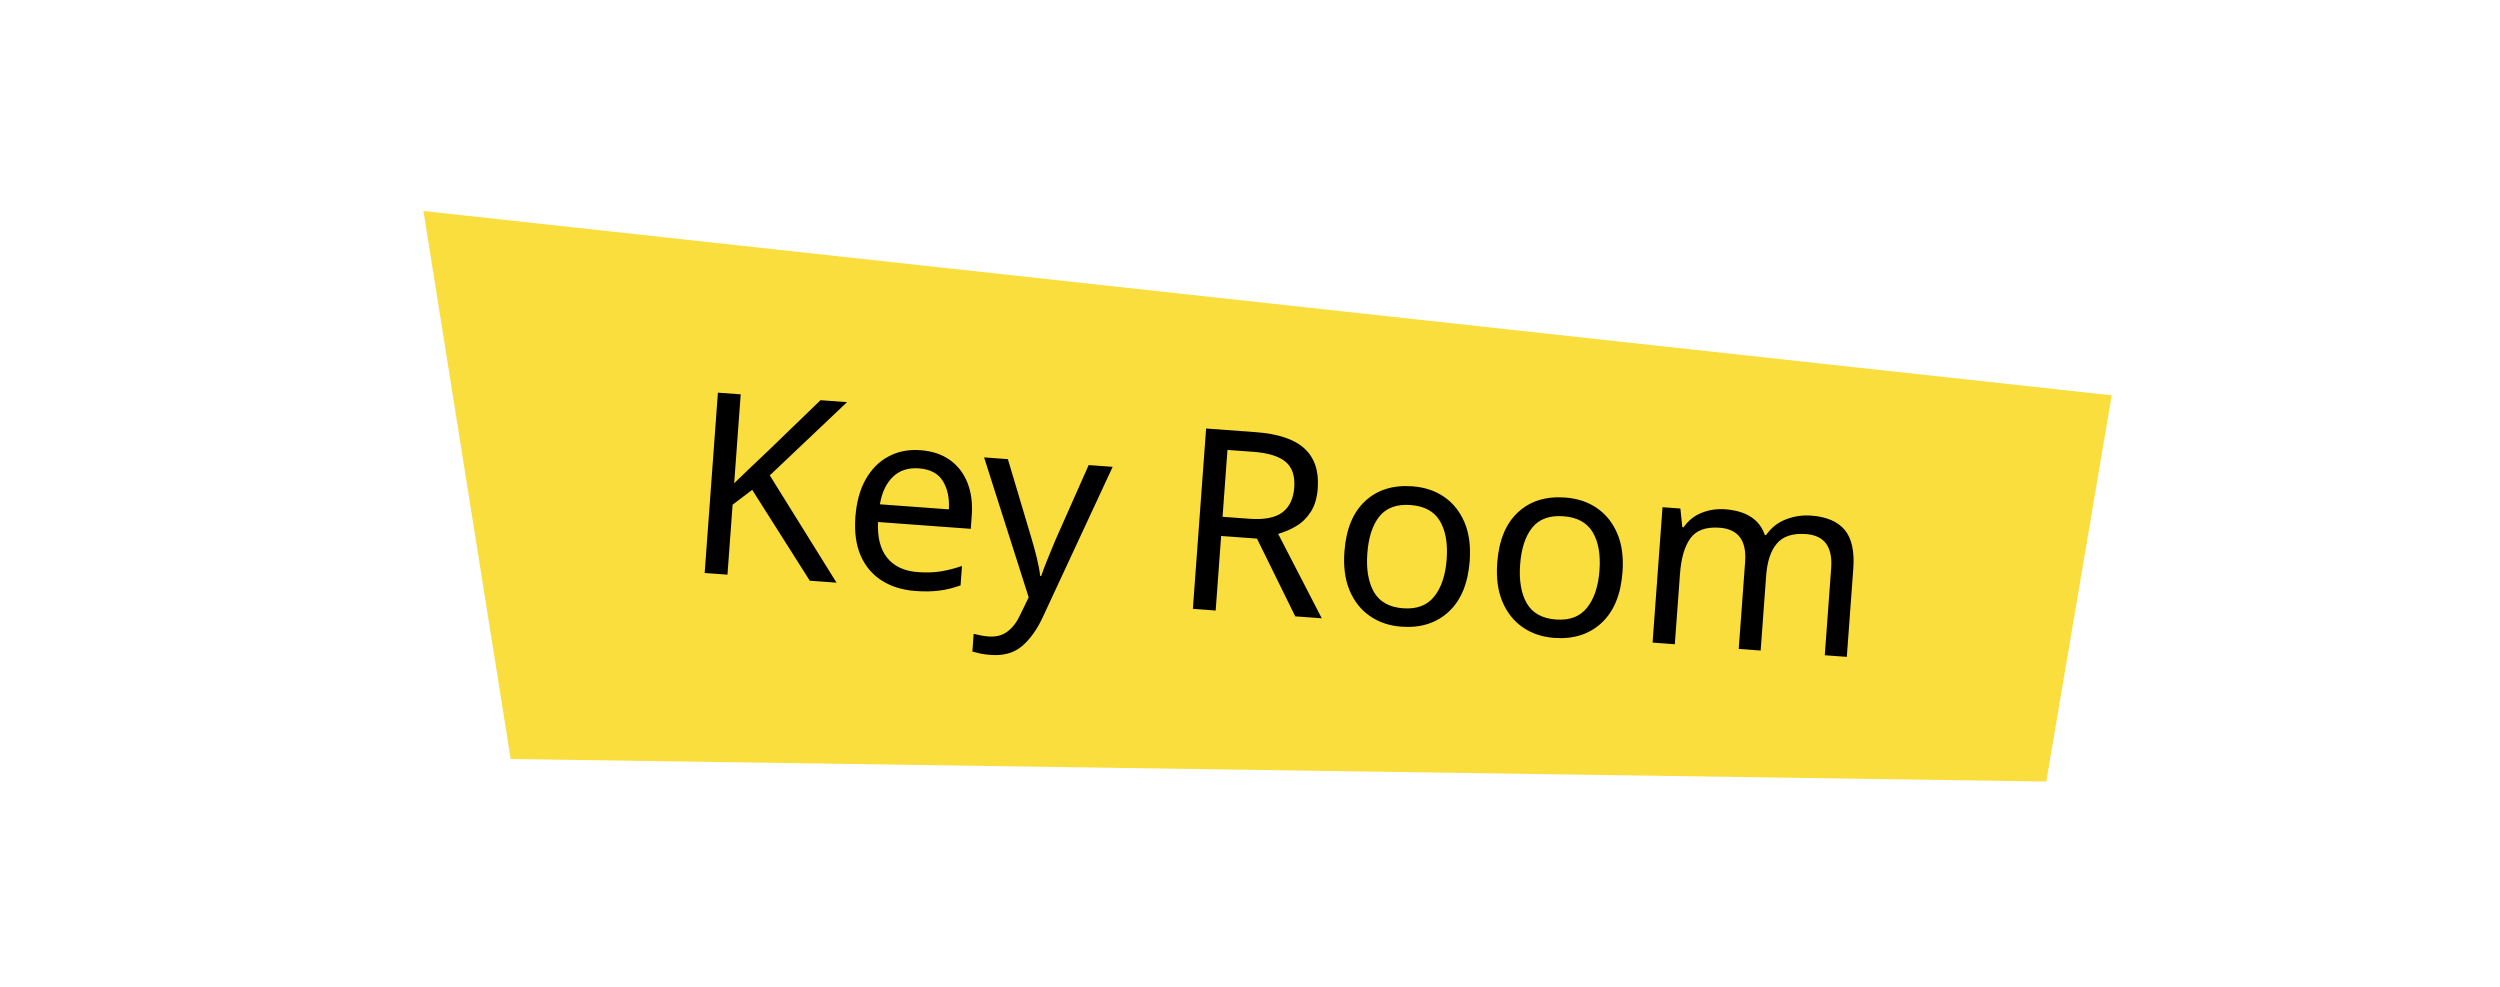
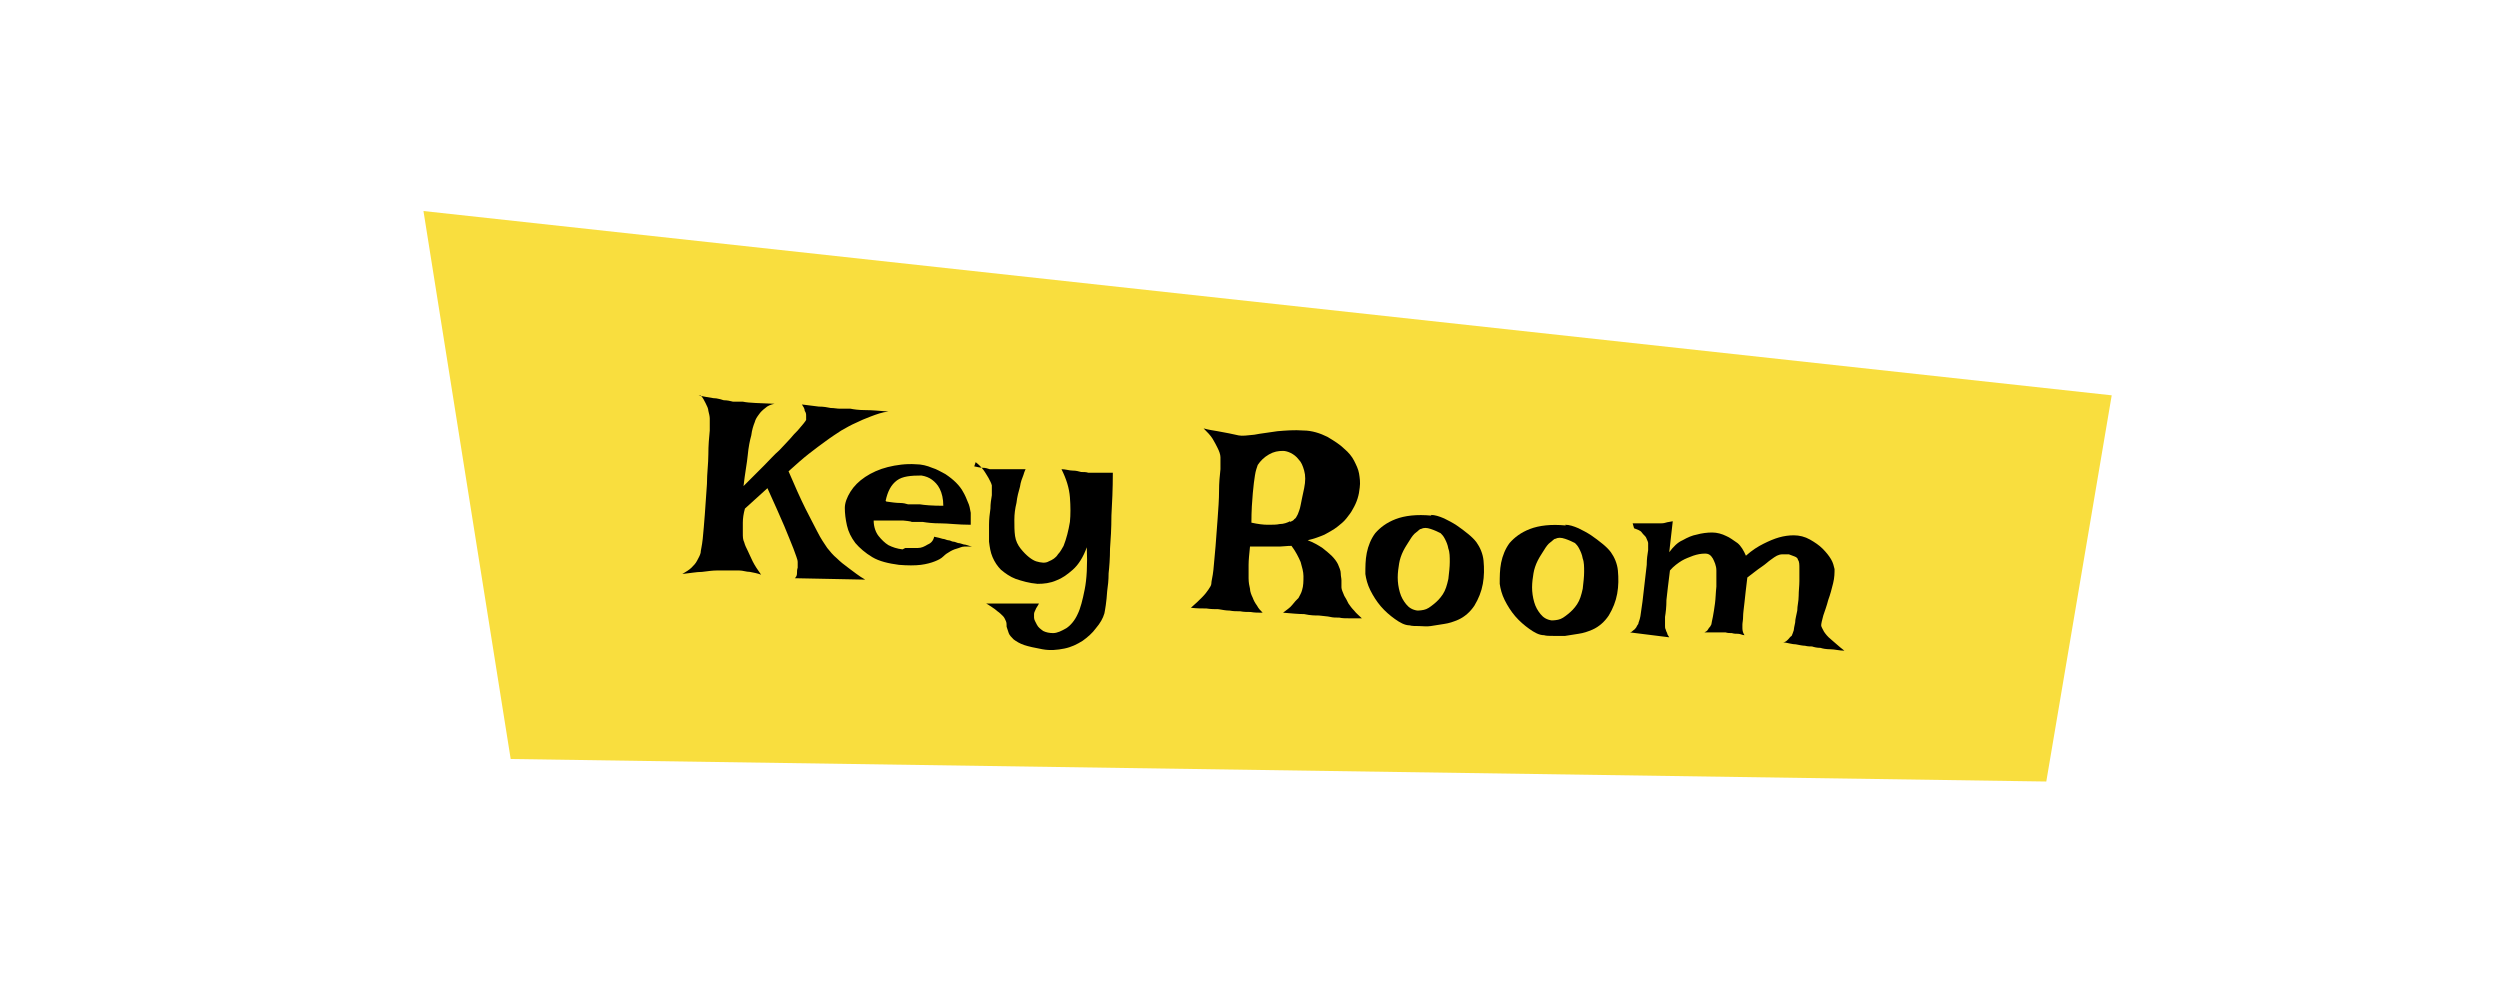
<svg xmlns="http://www.w3.org/2000/svg" id="typo" version="1.1" viewBox="0 0 355.4 140.2">
  <defs>
    <style>
      .st0 {
-         font-family: IrishGrover-Regular, 'Irish Grover';
-         font-size: 36px;
+         isolation: isolate;
      }

      .st1 {
        fill: #f9de3e;
      }
    </style>
  </defs>
  <polygon class="st1" points="290.9 111.1 72.6 107.9 60.2 30 300.2 56.2 290.9 111.1" />
-   <text class="st0" transform="translate(96.7 81.2) rotate(4.2)">
-     <tspan x="0" y="0">Key Room</tspan>
-   </text>
+   <g class="st0">
+     <g class="st0">
+       <path d="M99.3,56.2c.8.2,1.5.3,2.1.4.6,0,1.1.2,1.5.3.5,0,.9.1,1.3.2h1.4c.9.2,2.4.2,4.5.3-.5.1-1,.3-1.3.6-.4.3-.7.6-.9.9-.3.4-.5.7-.6,1.1-.2.5-.4,1.1-.5,1.9-.2.7-.4,1.7-.5,2.8s-.4,2.6-.6,4.4c1.1-1.1,2-2,2.9-2.9.8-.8,1.5-1.6,2.2-2.2.6-.6,1.1-1.2,1.5-1.6.4-.5.8-.9,1.1-1.2.7-.8,1.1-1.3,1.2-1.5,0-.2,0-.4,0-.6,0-.2,0-.4-.2-.7,0-.3-.2-.6-.4-.9.9.1,1.7.2,2.4.3.7,0,1.2.1,1.7.2.5,0,.9.1,1.3.1h1.5c.5.1,1.2.2,2.1.2s2,.1,3.3.2c-.9.1-1.7.4-2.5.7-.8.3-1.5.6-2.1.9-.7.3-1.4.7-2.1,1.1-.6.4-1.4.9-2.2,1.5-.7.5-1.5,1.1-2.4,1.8-.9.7-1.9,1.6-2.9,2.5.9,2.1,1.7,3.9,2.4,5.3.7,1.4,1.3,2.5,1.7,3.3.5,1,1,1.7,1.4,2.3.4.5.8,1,1.4,1.5.4.4,1,.9,1.7,1.4.7.5,1.4,1.1,2.3,1.6l-10-.2c.2-.2.3-.4.3-.7,0-.3,0-.5.1-.8,0-.3,0-.5,0-.8,0-.4-.3-1-.6-1.9-.3-.7-.7-1.8-1.3-3.2-.6-1.4-1.4-3.2-2.4-5.4l-3.2,2.9c-.2.7-.3,1.4-.3,2s0,1.1,0,1.5c0,.5,0,.9.2,1.3.1.4.3.8.5,1.2.2.4.4.9.7,1.5s.7,1.2,1.2,1.9c-.5-.2-1.1-.3-1.6-.4-.5,0-1-.2-1.5-.2-.5,0-1,0-1.5,0-.5,0-1.1,0-1.7,0-.6,0-1.3.1-2.1.2-.8,0-1.8.2-2.8.3.5-.3,1-.6,1.3-.9.3-.3.6-.6.8-1,.2-.4.4-.7.5-1.1,0-.3.2-1,.3-2,.1-1,.2-2.2.3-3.5.1-1.3.2-2.8.3-4.3,0-1.5.2-2.9.2-4.2s.1-2.4.2-3.4c0-.9,0-1.5,0-1.7,0-.3-.1-.7-.2-1.1,0-.3-.2-.7-.4-1.1-.2-.4-.4-.8-.7-1.1Z" />
+       <path d="M128.7,77.9c.7,0,1.3,0,1.8,0s.9-.2,1.4-.5c.5-.2.8-.6.9-1.1.5.1.9.2,1.2.3.3,0,.6.2.8.2.3,0,.5.2.7.2.2,0,.4.1.7.2.2,0,.5.1.8.2.3,0,.7.2,1.2.3-.3,0-.7,0-1.1,0-.4,0-.7.2-1.1.3-.4.1-.8.3-1.1.5-.2.1-.5.3-.8.6-.3.3-.7.5-1.2.7-.5.2-1.2.4-2,.5-.8.1-1.9.1-3.1,0-1.5-.2-2.8-.5-3.8-1.1s-1.8-1.3-2.4-2c-.6-.8-1-1.6-1.2-2.5-.2-.9-.3-1.7-.3-2.5,0-.7.3-1.5.8-2.3.5-.8,1.2-1.5,2.1-2.1.9-.6,2-1.1,3.2-1.4s2.6-.5,4-.4c.8,0,1.6.2,2.3.5.7.2,1.3.6,1.9.9.6.4,1.1.8,1.5,1.2.4.4.8.9,1,1.3.3.5.5,1,.7,1.5.2.4.3.9.4,1.5,0,.5,0,1.1,0,1.7-1.8,0-3.2-.2-4.3-.2-1.1,0-1.9-.1-2.5-.2h-1.6c0-.1-1.2-.2-1.2-.2-.4,0-1,0-1.7,0-.7,0-1.5,0-2.5,0,0,.9.3,1.7.7,2.2.4.5.9,1,1.4,1.3.6.3,1.2.5,2,.6ZM126,71.3c.7.1,1.4.2,1.9.2.5,0,.9.1,1.2.2.3,0,.6,0,.8,0h.9c.6.1,1.7.2,3.3.2,0-1-.2-1.8-.5-2.4-.3-.6-.7-1-1.1-1.3-.4-.3-.9-.5-1.5-.6-1.5,0-2.7.1-3.5.7-.8.6-1.3,1.5-1.6,2.9Z" />
+       <path d="M138.5,66.3c.5.1.9.2,1.2.2.4,0,.7.1,1,.2.3,0,.6,0,.9,0,.3,0,.6,0,1,0,.3,0,.8,0,1.3,0,.5,0,1.2,0,1.9,0,0,0-.2.4-.3.8-.2.5-.4,1-.5,1.7-.2.7-.4,1.4-.5,2.3-.2.8-.3,1.6-.3,2.4,0,.8,0,1.6.1,2.3s.4,1.3.8,1.8c.8,1,1.6,1.6,2.2,1.8.7.2,1.3.3,1.8,0,.5-.2,1-.5,1.3-1,.4-.4.6-.9.8-1.2.4-1,.7-2.2.9-3.4.1-1,.1-2.2,0-3.5-.1-1.3-.5-2.6-1.2-4,.6,0,1.1.2,1.6.2s.8.1,1.2.2c.4,0,.7,0,1,.1.3,0,.6,0,.9,0,.3,0,.7,0,1.1,0,.4,0,.9,0,1.5,0,0,2.3-.1,4.3-.2,6.1,0,1.8-.1,3.4-.2,4.7,0,1.4-.1,2.6-.2,3.5,0,1-.1,1.8-.2,2.5-.1,1.6-.3,2.7-.4,3.2-.2.7-.6,1.4-1.2,2.1-.5.7-1.2,1.3-1.9,1.8-.8.5-1.6.9-2.6,1.1s-2,.3-3.1.1c-1.1-.2-2-.4-2.6-.6-.6-.2-1.1-.5-1.5-.8-.3-.3-.6-.6-.7-.9-.1-.3-.2-.6-.3-.9,0-.3,0-.6-.1-.8s-.2-.5-.4-.7c-.2-.2-.5-.5-.8-.7-.2-.2-.5-.4-.8-.6-.3-.2-.6-.4-.8-.5h7.5c-.2.4-.4.6-.5.9-.1.2-.2.4-.2.6,0,.2,0,.4,0,.5,0,.3.2.6.4,1,.2.4.5.6.9.9.4.2.9.3,1.4.3.6,0,1.2-.3,1.9-.7.6-.4,1.2-1.1,1.6-2,.4-.8.7-2,1-3.5s.4-3.5.3-6c-.5,1.4-1.2,2.5-2,3.2-.8.7-1.5,1.2-2.3,1.5-.9.4-1.8.5-2.7.5-1.2-.1-2.2-.4-3.1-.7-.8-.3-1.5-.8-2.1-1.3-.5-.5-.9-1.1-1.2-1.8-.3-.7-.4-1.4-.5-2.2,0-.8,0-1.6,0-2.4,0-.8.1-1.6.2-2.3,0-.7.1-1.3.2-1.9,0-.6,0-1,0-1.4-.1-.4-.3-.7-.5-1.1-.2-.3-.4-.7-.7-1.1-.3-.4-.7-.8-1.1-1.1Z" />
+       <path d="M171.1,60.9c.7.2,1.4.3,2,.4.6.1,1.1.2,1.6.3.5.1,1,.2,1.4.3.5.1,1.2,0,2.2-.1,1-.2,2.1-.3,3.3-.5,1.2-.1,2.4-.2,3.7-.1,1.2,0,2.4.4,3.4.9,1,.6,1.8,1.1,2.4,1.7.6.5,1.1,1.1,1.4,1.7.3.6.6,1.2.7,1.8.1.6.2,1.3.1,2-.1,1.1-.4,2.1-1,3.1-.2.4-.5.8-.9,1.3s-.8.8-1.3,1.2-1.1.7-1.8,1.1c-.7.3-1.5.6-2.4.8.8.3,1.5.7,2.1,1.1.5.4,1,.8,1.3,1.1.4.4.7.8.9,1.2.2.5.4.9.4,1.3,0,.4.1.7.1,1,0,.3,0,.6,0,1,0,.3.2.7.4,1.2.2.3.4.7.6,1.1.2.3.5.7.8,1,.3.4.7.7,1.1,1.1-.7,0-1.3,0-1.8,0-.5,0-1,0-1.4-.1-.5,0-.9,0-1.3-.1s-.9-.1-1.6-.2c-.5,0-1.2,0-2.1-.2-.8,0-1.8-.1-3-.2.5-.4,1-.7,1.3-1.1s.6-.7.9-1c.2-.4.4-.7.5-1.1.2-.6.2-1.3.2-2,0-.6-.2-1.3-.4-2-.3-.7-.7-1.5-1.3-2.3-.7,0-1.3.1-1.7.1s-.9,0-1.2,0c-.4,0-.7,0-.9,0-.2,0-.4,0-.7,0-.2,0-.4,0-.7,0s-.5,0-.7,0c-.1,1-.2,1.9-.2,2.6,0,.7,0,1.4,0,1.9,0,.6.1,1.1.2,1.5,0,.4.2.9.4,1.3.1.3.3.7.6,1.1.2.4.5.7.8,1-.6,0-1.2,0-1.7-.1-.5,0-1,0-1.5-.1-.5,0-1,0-1.5-.1-.5,0-1-.1-1.6-.2-.5,0-1.1,0-1.7-.1-.7,0-1.4,0-2.2-.1.7-.6,1.2-1.1,1.6-1.5.4-.4.7-.8.9-1.1.2-.3.4-.6.4-.8,0-.4.2-1,.3-2,.1-1,.2-2.1.3-3.3.1-1.3.2-2.6.3-4s.2-2.7.2-3.9c0-1.2.1-2.2.2-3.1,0-.9,0-1.4,0-1.7,0-.4-.2-.9-.4-1.3-.2-.4-.4-.8-.7-1.3s-.8-1-1.3-1.5ZM183.4,74.2c.2-.1.5-.2.6-.4.2-.1.3-.3.5-.7.1-.3.3-.7.4-1.3.1-.6.3-1.4.5-2.4.2-1,.2-1.8,0-2.5-.2-.7-.4-1.2-.8-1.6-.3-.4-.7-.7-1.1-.9-.4-.2-.8-.3-1.1-.3-.7,0-1.3.1-2,.5-.7.4-1.2.9-1.6,1.5-.1.3-.3.8-.4,1.5-.1.6-.2,1.4-.3,2.5-.1,1.1-.2,2.5-.2,4.2.9.2,1.7.3,2.3.3.7,0,1.3,0,1.7-.1.6,0,1.1-.2,1.5-.4Z" />
+       <path d="M203.4,73.2c.6,0,1.2.2,1.9.5.6.3,1.2.6,1.8,1,.6.4,1.1.8,1.6,1.2s.9.8,1.2,1.2c.5.7.9,1.6,1,2.6.1,1.1.1,2.2-.1,3.3-.2,1.1-.6,2.1-1.2,3.1-.6.9-1.4,1.6-2.3,2-.7.3-1.3.5-2,.6-.6.1-1.3.2-1.9.3s-1.1,0-1.7,0c-.5,0-1,0-1.3-.1-.7,0-1.4-.4-2.1-.9-.7-.5-1.4-1.1-2-1.8-.6-.7-1.1-1.5-1.5-2.3-.4-.8-.6-1.6-.7-2.3,0-1,0-2,.2-3s.6-2,1.2-2.8c.7-.8,1.6-1.5,2.9-2,1.3-.5,3-.7,5.1-.5ZM201.3,86.8c.3,0,.6,0,1.1-.1.5-.1.9-.4,1.4-.8.5-.4.9-.8,1.3-1.4.4-.6.6-1.3.8-2.2.1-.9.2-1.7.2-2.4,0-.7,0-1.4-.2-1.9-.1-.6-.3-1-.5-1.4-.2-.4-.4-.6-.6-.8-.4-.2-.8-.4-1.4-.6-.6-.2-1-.2-1.4,0-.2,0-.4.3-.7.5s-.6.6-.9,1.1-.6.9-.9,1.5c-.3.6-.5,1.2-.6,1.8-.1.6-.2,1.3-.2,2,0,.7.1,1.4.3,2.1.2.7.5,1.2.9,1.7.4.5.9.8,1.6.9Z" />
+       <path d="M222.5,74.6c.6,0,1.2.2,1.9.5.6.3,1.2.6,1.8,1,.6.4,1.1.8,1.6,1.2s.9.8,1.2,1.2c.5.7.9,1.6,1,2.6.1,1.1.1,2.2-.1,3.3-.2,1.1-.6,2.1-1.2,3.1-.6.9-1.4,1.6-2.3,2-.7.3-1.3.5-2,.6-.6.1-1.3.2-1.9.3-.6,0-1.1,0-1.7,0-.5,0-1,0-1.3-.1-.7,0-1.4-.4-2.1-.9s-1.4-1.1-2-1.8c-.6-.7-1.1-1.5-1.5-2.3-.4-.8-.6-1.6-.7-2.3,0-1,0-2,.2-3,.2-1,.6-2,1.2-2.8.7-.8,1.6-1.5,2.9-2,1.3-.5,3-.7,5.1-.5ZM220.4,88.2c.3,0,.6,0,1.1-.1.5-.1.9-.4,1.4-.8.5-.4.9-.8,1.3-1.4.4-.6.6-1.3.8-2.2.1-.9.2-1.7.2-2.4,0-.7,0-1.4-.2-1.9-.1-.6-.3-1-.5-1.4-.2-.4-.4-.6-.6-.8-.4-.2-.8-.4-1.4-.6s-1-.2-1.4,0c-.2,0-.4.3-.7.5s-.6.6-.9,1.1-.6.9-.9,1.5c-.3.6-.5,1.2-.6,1.8-.1.6-.2,1.3-.2,2,0,.7.1,1.4.3,2.1.2.7.5,1.2.9,1.7.4.5.9.8,1.6.9Z" />
+       <path d="M232.1,74.4c.5,0,1,0,1.4,0s.7,0,1,0c.3,0,.6,0,.8,0,.2,0,.4,0,.7,0,.2,0,.5,0,.8-.1s.6-.1,1-.2l-.5,4.4c.6-.8,1.2-1.4,1.9-1.7.7-.4,1.4-.7,2-.8.7-.2,1.5-.3,2.2-.3.7,0,1.4.2,2,.5.5.2,1,.6,1.6,1,.5.4.9,1.1,1.2,1.8.9-.8,1.7-1.3,2.5-1.7.8-.4,1.5-.7,2.2-.9.7-.2,1.4-.3,2.1-.3.8,0,1.6.2,2.3.6.7.4,1.3.8,1.8,1.3.5.5.9,1,1.2,1.5.3.5.4,1,.5,1.4,0,.5,0,1.2-.2,2-.2.8-.4,1.6-.7,2.4-.2.8-.5,1.6-.7,2.2-.2.7-.3,1.2-.3,1.4,0,.2.2.5.4.9.2.3.5.7,1,1.1s1.1,1,1.9,1.6c-.7,0-1.4-.2-2-.2s-1.1-.1-1.4-.2c-.5,0-.9-.1-1.2-.2-.3,0-.6,0-1-.1-.3,0-.8-.1-1.3-.2-.5,0-1.1-.2-1.8-.3.3,0,.5-.2.7-.4s.3-.4.5-.5c.1-.2.2-.5.3-.8,0-.2.1-.6.2-1.1,0-.5.2-1.1.3-1.7,0-.7.2-1.3.2-2.1,0-.7.1-1.4.1-2.1,0-.7,0-1.3,0-1.8,0-.5,0-1-.2-1.2,0-.2-.2-.4-.5-.5s-.5-.2-.8-.3c-.3,0-.6,0-.9,0-.3,0-.6.1-.8.2-.2.1-.5.3-.9.6-.3.2-.7.6-1.3,1s-1.2.9-2,1.5c-.2,1.5-.3,2.7-.4,3.5-.1.9-.2,1.6-.2,2,0,.6-.1.9-.1,1.2,0,.2,0,.4,0,.5,0,.4.1.7.3,1-.3,0-.6-.2-.9-.2-.3,0-.6,0-.9-.1-.3,0-.6,0-.9-.1-.3,0-.5,0-.8,0-.3,0-.6,0-1,0-.4,0-.8,0-1.2,0,.2-.1.4-.2.5-.4.1-.2.2-.3.3-.4.1-.2.2-.3.2-.4,0-.1.1-.5.2-1,.1-.5.2-1.2.3-1.9s.1-1.5.2-2.4c0-.8,0-1.6,0-2.3,0-.7-.3-1.3-.5-1.7-.3-.5-.6-.7-1.1-.7-.6,0-1.1.1-1.7.3-.5.2-1.1.4-1.6.7s-1.2.8-1.7,1.4c-.2,1.7-.4,3.1-.5,4.2,0,1-.1,1.8-.2,2.4,0,.6,0,1.1,0,1.3,0,.2,0,.3.1.5,0,.1.1.3.2.5,0,.2.2.4.3.6l-5.6-.7c.2,0,.4-.2.5-.3.2-.1.3-.3.4-.4.1-.2.2-.4.3-.5,0-.2.2-.5.3-1.1.1-.6.2-1.3.3-2.1s.2-1.7.3-2.6c.1-.9.2-1.8.3-2.6,0-.8.1-1.5.2-2.1,0-.6,0-.9,0-1,0-.2-.2-.5-.3-.8-.1-.2-.4-.4-.6-.7s-.6-.4-1.1-.6Z" />
+     </g>
+   </g>
</svg>
